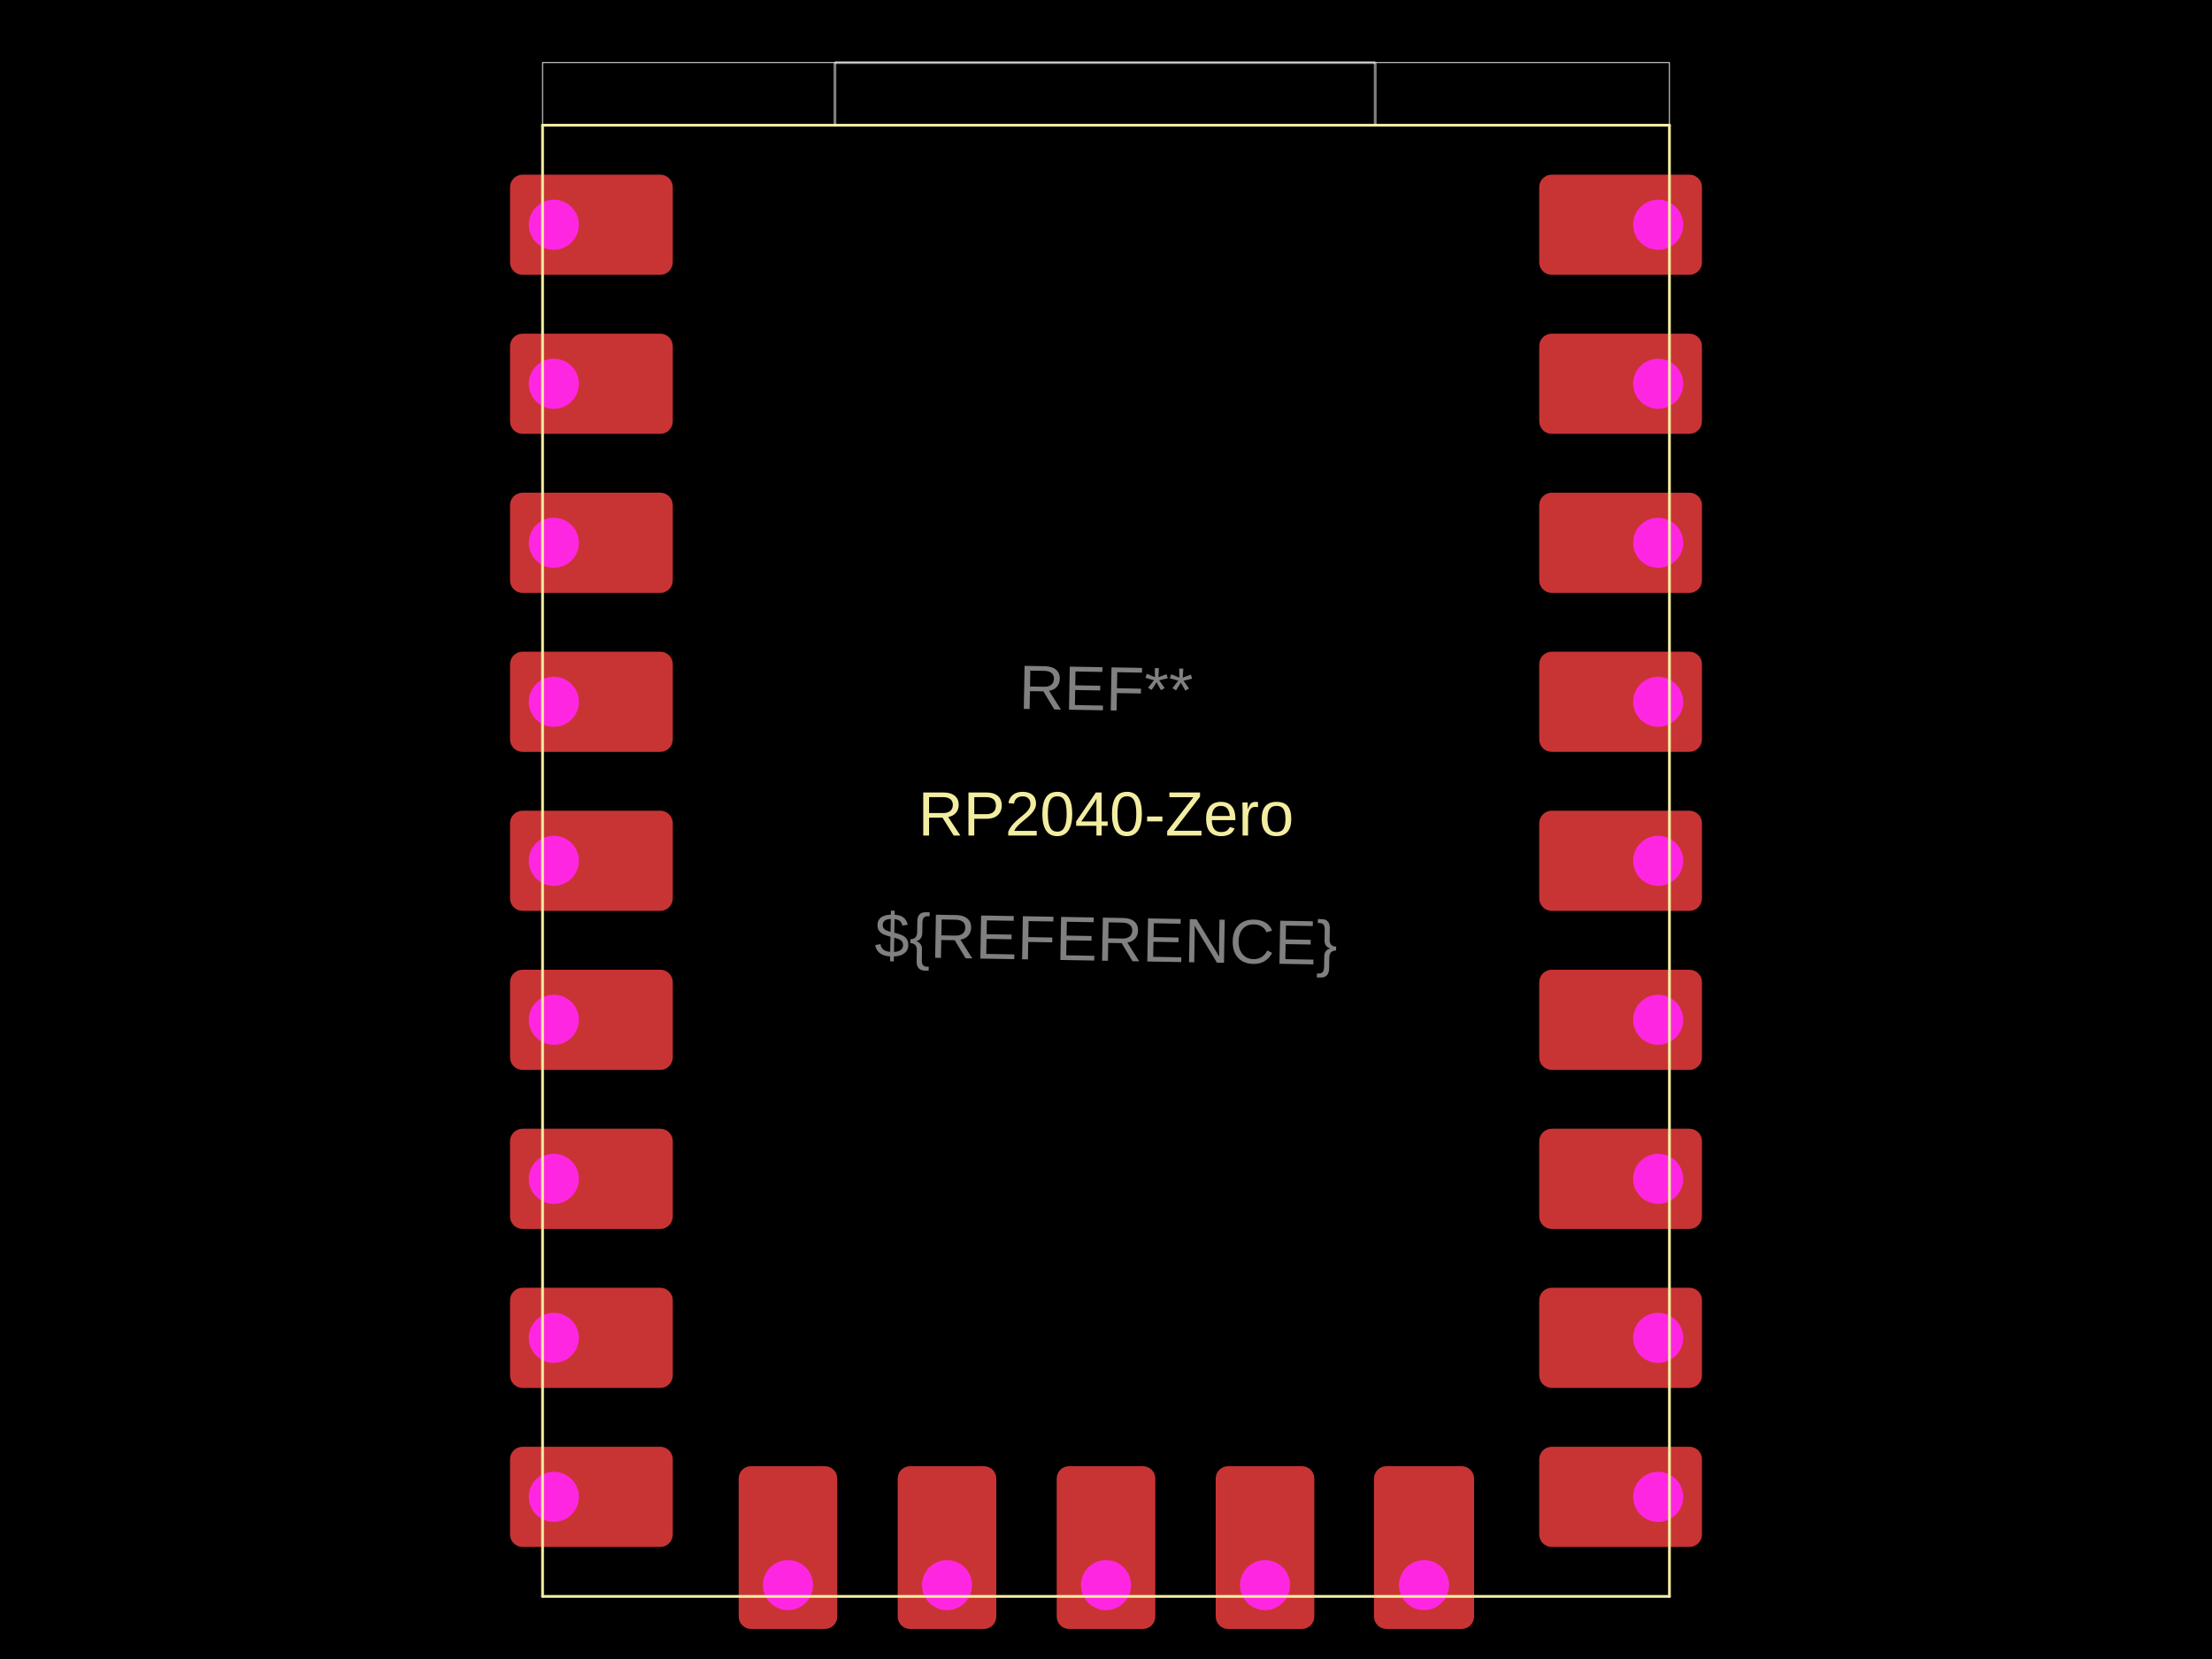
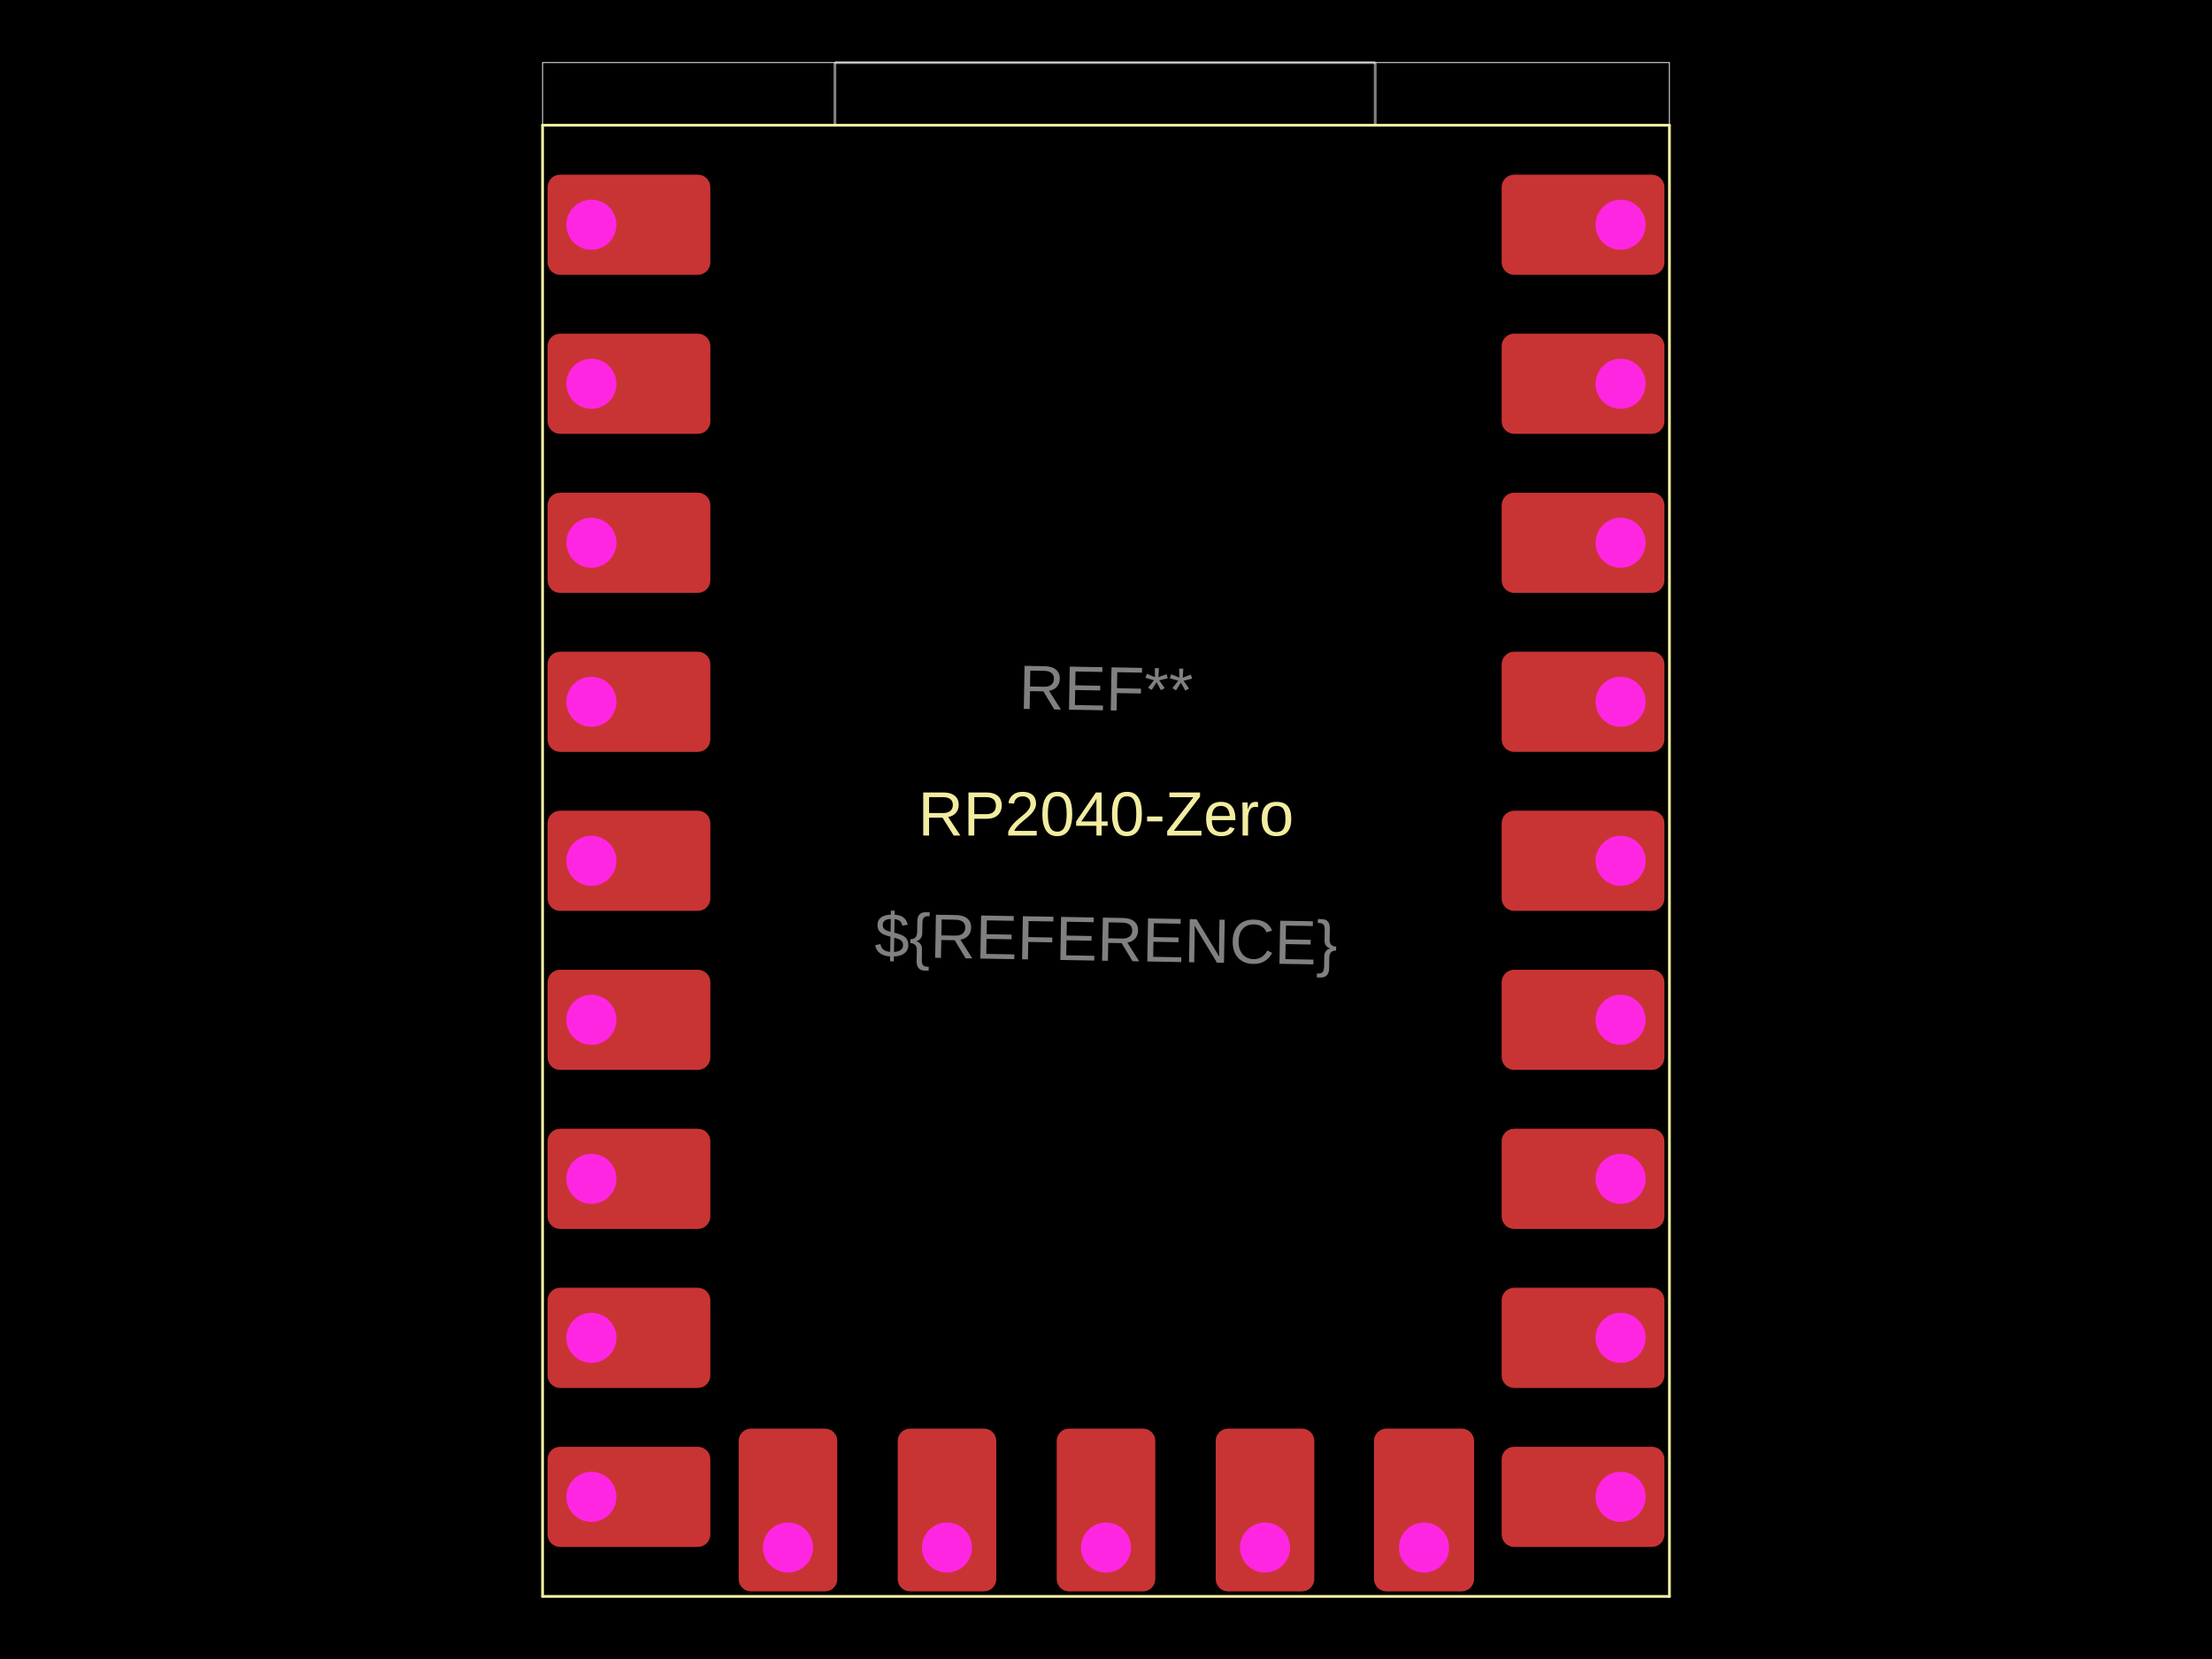
<svg xmlns="http://www.w3.org/2000/svg" width="800" height="600">
  <style />
  <rect class="boundary" x="0" y="0" fill="#000" width="800" height="600" data-type="pcb_background" data-pcb-layer="global" />
  <rect class="pcb-boundary" fill="none" stroke="#fff" stroke-width="0.3" x="196.226" y="22.642" width="407.547" height="554.717" data-type="pcb_boundary" data-pcb-layer="global" />
  <g data-type="pcb_plated_hole" data-pcb-layer="through">
-     <rect class="pcb-hole-outer-pad" fill="rgb(200, 52, 52)" x="556.679" y="63.17" width="58.868" height="36.226" rx="4.528" ry="4.528" data-type="pcb_plated_hole" data-pcb-layer="top" />
-     <circle class="pcb-hole-inner" fill="#FF26E2" cx="599.698" cy="81.283" r="9.057" data-type="pcb_plated_hole_drill" data-pcb-layer="drill" />
+     <rect class="pcb-hole-outer-pad" fill="rgb(200, 52, 52)" x="543.094" y="63.17" width="58.868" height="36.226" rx="4.528" ry="4.528" data-type="pcb_plated_hole" data-pcb-layer="top" />
+     <circle class="pcb-hole-inner" fill="#FF26E2" cx="586.113" cy="81.283" r="9.057" data-type="pcb_plated_hole_drill" data-pcb-layer="drill" />
  </g>
  <g data-type="pcb_plated_hole" data-pcb-layer="through">
-     <rect class="pcb-hole-outer-pad" fill="rgb(200, 52, 52)" x="556.679" y="120.679" width="58.868" height="36.226" rx="4.528" ry="4.528" data-type="pcb_plated_hole" data-pcb-layer="top" />
-     <circle class="pcb-hole-inner" fill="#FF26E2" cx="599.698" cy="138.792" r="9.057" data-type="pcb_plated_hole_drill" data-pcb-layer="drill" />
+     <rect class="pcb-hole-outer-pad" fill="rgb(200, 52, 52)" x="543.094" y="120.679" width="58.868" height="36.226" rx="4.528" ry="4.528" data-type="pcb_plated_hole" data-pcb-layer="top" />
+     <circle class="pcb-hole-inner" fill="#FF26E2" cx="586.113" cy="138.792" r="9.057" data-type="pcb_plated_hole_drill" data-pcb-layer="drill" />
  </g>
  <g data-type="pcb_plated_hole" data-pcb-layer="through">
-     <rect class="pcb-hole-outer-pad" fill="rgb(200, 52, 52)" x="556.679" y="178.189" width="58.868" height="36.226" rx="4.528" ry="4.528" data-type="pcb_plated_hole" data-pcb-layer="top" />
-     <circle class="pcb-hole-inner" fill="#FF26E2" cx="599.698" cy="196.302" r="9.057" data-type="pcb_plated_hole_drill" data-pcb-layer="drill" />
+     <rect class="pcb-hole-outer-pad" fill="rgb(200, 52, 52)" x="543.094" y="178.189" width="58.868" height="36.226" rx="4.528" ry="4.528" data-type="pcb_plated_hole" data-pcb-layer="top" />
+     <circle class="pcb-hole-inner" fill="#FF26E2" cx="586.113" cy="196.302" r="9.057" data-type="pcb_plated_hole_drill" data-pcb-layer="drill" />
  </g>
  <g data-type="pcb_plated_hole" data-pcb-layer="through">
-     <rect class="pcb-hole-outer-pad" fill="rgb(200, 52, 52)" x="556.679" y="235.698" width="58.868" height="36.226" rx="4.528" ry="4.528" data-type="pcb_plated_hole" data-pcb-layer="top" />
-     <circle class="pcb-hole-inner" fill="#FF26E2" cx="599.698" cy="253.811" r="9.057" data-type="pcb_plated_hole_drill" data-pcb-layer="drill" />
+     <rect class="pcb-hole-outer-pad" fill="rgb(200, 52, 52)" x="543.094" y="235.698" width="58.868" height="36.226" rx="4.528" ry="4.528" data-type="pcb_plated_hole" data-pcb-layer="top" />
+     <circle class="pcb-hole-inner" fill="#FF26E2" cx="586.113" cy="253.811" r="9.057" data-type="pcb_plated_hole_drill" data-pcb-layer="drill" />
  </g>
  <g data-type="pcb_plated_hole" data-pcb-layer="through">
-     <rect class="pcb-hole-outer-pad" fill="rgb(200, 52, 52)" x="556.679" y="293.208" width="58.868" height="36.226" rx="4.528" ry="4.528" data-type="pcb_plated_hole" data-pcb-layer="top" />
-     <circle class="pcb-hole-inner" fill="#FF26E2" cx="599.698" cy="311.321" r="9.057" data-type="pcb_plated_hole_drill" data-pcb-layer="drill" />
+     <rect class="pcb-hole-outer-pad" fill="rgb(200, 52, 52)" x="543.094" y="293.208" width="58.868" height="36.226" rx="4.528" ry="4.528" data-type="pcb_plated_hole" data-pcb-layer="top" />
+     <circle class="pcb-hole-inner" fill="#FF26E2" cx="586.113" cy="311.321" r="9.057" data-type="pcb_plated_hole_drill" data-pcb-layer="drill" />
  </g>
  <g data-type="pcb_plated_hole" data-pcb-layer="through">
-     <rect class="pcb-hole-outer-pad" fill="rgb(200, 52, 52)" x="556.679" y="350.715" width="58.868" height="36.231" rx="4.529" ry="4.529" data-type="pcb_plated_hole" data-pcb-layer="top" />
-     <circle class="pcb-hole-inner" fill="#FF26E2" cx="599.698" cy="368.83" r="9.057" data-type="pcb_plated_hole_drill" data-pcb-layer="drill" />
+     <rect class="pcb-hole-outer-pad" fill="rgb(200, 52, 52)" x="543.094" y="350.715" width="58.868" height="36.231" rx="4.529" ry="4.529" data-type="pcb_plated_hole" data-pcb-layer="top" />
+     <circle class="pcb-hole-inner" fill="#FF26E2" cx="586.113" cy="368.83" r="9.057" data-type="pcb_plated_hole_drill" data-pcb-layer="drill" />
  </g>
  <g data-type="pcb_plated_hole" data-pcb-layer="through">
-     <rect class="pcb-hole-outer-pad" fill="rgb(200, 52, 52)" x="556.679" y="408.224" width="58.868" height="36.231" rx="4.529" ry="4.529" data-type="pcb_plated_hole" data-pcb-layer="top" />
-     <circle class="pcb-hole-inner" fill="#FF26E2" cx="599.698" cy="426.34" r="9.057" data-type="pcb_plated_hole_drill" data-pcb-layer="drill" />
+     <rect class="pcb-hole-outer-pad" fill="rgb(200, 52, 52)" x="543.094" y="408.224" width="58.868" height="36.231" rx="4.529" ry="4.529" data-type="pcb_plated_hole" data-pcb-layer="top" />
+     <circle class="pcb-hole-inner" fill="#FF26E2" cx="586.113" cy="426.34" r="9.057" data-type="pcb_plated_hole_drill" data-pcb-layer="drill" />
  </g>
  <g data-type="pcb_plated_hole" data-pcb-layer="through">
-     <rect class="pcb-hole-outer-pad" fill="rgb(200, 52, 52)" x="556.679" y="465.734" width="58.868" height="36.231" rx="4.529" ry="4.529" data-type="pcb_plated_hole" data-pcb-layer="top" />
-     <circle class="pcb-hole-inner" fill="#FF26E2" cx="599.698" cy="483.849" r="9.057" data-type="pcb_plated_hole_drill" data-pcb-layer="drill" />
+     <rect class="pcb-hole-outer-pad" fill="rgb(200, 52, 52)" x="543.094" y="465.734" width="58.868" height="36.231" rx="4.529" ry="4.529" data-type="pcb_plated_hole" data-pcb-layer="top" />
+     <circle class="pcb-hole-inner" fill="#FF26E2" cx="586.113" cy="483.849" r="9.057" data-type="pcb_plated_hole_drill" data-pcb-layer="drill" />
  </g>
  <g data-type="pcb_plated_hole" data-pcb-layer="through">
-     <rect class="pcb-hole-outer-pad" fill="rgb(200, 52, 52)" x="556.679" y="523.243" width="58.868" height="36.231" rx="4.529" ry="4.529" data-type="pcb_plated_hole" data-pcb-layer="top" />
-     <circle class="pcb-hole-inner" fill="#FF26E2" cx="599.698" cy="541.358" r="9.057" data-type="pcb_plated_hole_drill" data-pcb-layer="drill" />
+     <rect class="pcb-hole-outer-pad" fill="rgb(200, 52, 52)" x="543.094" y="523.243" width="58.868" height="36.231" rx="4.529" ry="4.529" data-type="pcb_plated_hole" data-pcb-layer="top" />
+     <circle class="pcb-hole-inner" fill="#FF26E2" cx="586.113" cy="541.358" r="9.057" data-type="pcb_plated_hole_drill" data-pcb-layer="drill" />
  </g>
  <g data-type="pcb_plated_hole" data-pcb-layer="through">
-     <rect class="pcb-hole-outer-pad" fill="rgb(200, 52, 52)" x="496.906" y="530.264" width="36.226" height="58.868" rx="4.528" ry="4.528" data-type="pcb_plated_hole" data-pcb-layer="top" />
-     <circle class="pcb-hole-inner" fill="#FF26E2" cx="515.019" cy="573.283" r="9.057" data-type="pcb_plated_hole_drill" data-pcb-layer="drill" />
+     <rect class="pcb-hole-outer-pad" fill="rgb(200, 52, 52)" x="496.906" y="516.679" width="36.226" height="58.868" rx="4.528" ry="4.528" data-type="pcb_plated_hole" data-pcb-layer="top" />
+     <circle class="pcb-hole-inner" fill="#FF26E2" cx="515.019" cy="559.698" r="9.057" data-type="pcb_plated_hole_drill" data-pcb-layer="drill" />
  </g>
  <g data-type="pcb_plated_hole" data-pcb-layer="through">
-     <rect class="pcb-hole-outer-pad" fill="rgb(200, 52, 52)" x="439.682" y="530.264" width="35.656" height="58.868" rx="4.457" ry="4.457" data-type="pcb_plated_hole" data-pcb-layer="top" />
-     <circle class="pcb-hole-inner" fill="#FF26E2" cx="457.509" cy="573.283" r="9.057" data-type="pcb_plated_hole_drill" data-pcb-layer="drill" />
+     <rect class="pcb-hole-outer-pad" fill="rgb(200, 52, 52)" x="439.682" y="516.679" width="35.656" height="58.868" rx="4.457" ry="4.457" data-type="pcb_plated_hole" data-pcb-layer="top" />
+     <circle class="pcb-hole-inner" fill="#FF26E2" cx="457.509" cy="559.698" r="9.057" data-type="pcb_plated_hole_drill" data-pcb-layer="drill" />
  </g>
  <g data-type="pcb_plated_hole" data-pcb-layer="through">
-     <rect class="pcb-hole-outer-pad" fill="rgb(200, 52, 52)" x="382.172" y="530.264" width="35.656" height="58.868" rx="4.457" ry="4.457" data-type="pcb_plated_hole" data-pcb-layer="top" />
-     <circle class="pcb-hole-inner" fill="#FF26E2" cx="400" cy="573.283" r="9.057" data-type="pcb_plated_hole_drill" data-pcb-layer="drill" />
+     <rect class="pcb-hole-outer-pad" fill="rgb(200, 52, 52)" x="382.172" y="516.679" width="35.656" height="58.868" rx="4.457" ry="4.457" data-type="pcb_plated_hole" data-pcb-layer="top" />
+     <circle class="pcb-hole-inner" fill="#FF26E2" cx="400" cy="559.698" r="9.057" data-type="pcb_plated_hole_drill" data-pcb-layer="drill" />
  </g>
  <g data-type="pcb_plated_hole" data-pcb-layer="through">
-     <rect class="pcb-hole-outer-pad" fill="rgb(200, 52, 52)" x="324.663" y="530.264" width="35.656" height="58.868" rx="4.457" ry="4.457" data-type="pcb_plated_hole" data-pcb-layer="top" />
-     <circle class="pcb-hole-inner" fill="#FF26E2" cx="342.491" cy="573.283" r="9.057" data-type="pcb_plated_hole_drill" data-pcb-layer="drill" />
+     <rect class="pcb-hole-outer-pad" fill="rgb(200, 52, 52)" x="324.663" y="516.679" width="35.656" height="58.868" rx="4.457" ry="4.457" data-type="pcb_plated_hole" data-pcb-layer="top" />
+     <circle class="pcb-hole-inner" fill="#FF26E2" cx="342.491" cy="559.698" r="9.057" data-type="pcb_plated_hole_drill" data-pcb-layer="drill" />
  </g>
  <g data-type="pcb_plated_hole" data-pcb-layer="through">
-     <rect class="pcb-hole-outer-pad" fill="rgb(200, 52, 52)" x="267.153" y="530.264" width="35.656" height="58.868" rx="4.457" ry="4.457" data-type="pcb_plated_hole" data-pcb-layer="top" />
-     <circle class="pcb-hole-inner" fill="#FF26E2" cx="284.981" cy="573.283" r="9.057" data-type="pcb_plated_hole_drill" data-pcb-layer="drill" />
+     <rect class="pcb-hole-outer-pad" fill="rgb(200, 52, 52)" x="267.153" y="516.679" width="35.656" height="58.868" rx="4.457" ry="4.457" data-type="pcb_plated_hole" data-pcb-layer="top" />
+     <circle class="pcb-hole-inner" fill="#FF26E2" cx="284.981" cy="559.698" r="9.057" data-type="pcb_plated_hole_drill" data-pcb-layer="drill" />
  </g>
  <g data-type="pcb_plated_hole" data-pcb-layer="through">
-     <rect class="pcb-hole-outer-pad" fill="rgb(200, 52, 52)" x="184.453" y="523.243" width="58.868" height="36.231" rx="4.529" ry="4.529" data-type="pcb_plated_hole" data-pcb-layer="top" />
-     <circle class="pcb-hole-inner" fill="#FF26E2" cx="200.302" cy="541.358" r="9.057" data-type="pcb_plated_hole_drill" data-pcb-layer="drill" />
+     <rect class="pcb-hole-outer-pad" fill="rgb(200, 52, 52)" x="198.038" y="523.243" width="58.868" height="36.231" rx="4.529" ry="4.529" data-type="pcb_plated_hole" data-pcb-layer="top" />
+     <circle class="pcb-hole-inner" fill="#FF26E2" cx="213.887" cy="541.358" r="9.057" data-type="pcb_plated_hole_drill" data-pcb-layer="drill" />
  </g>
  <g data-type="pcb_plated_hole" data-pcb-layer="through">
-     <rect class="pcb-hole-outer-pad" fill="rgb(200, 52, 52)" x="184.453" y="465.734" width="58.868" height="36.231" rx="4.529" ry="4.529" data-type="pcb_plated_hole" data-pcb-layer="top" />
-     <circle class="pcb-hole-inner" fill="#FF26E2" cx="200.302" cy="483.849" r="9.057" data-type="pcb_plated_hole_drill" data-pcb-layer="drill" />
+     <rect class="pcb-hole-outer-pad" fill="rgb(200, 52, 52)" x="198.038" y="465.734" width="58.868" height="36.231" rx="4.529" ry="4.529" data-type="pcb_plated_hole" data-pcb-layer="top" />
+     <circle class="pcb-hole-inner" fill="#FF26E2" cx="213.887" cy="483.849" r="9.057" data-type="pcb_plated_hole_drill" data-pcb-layer="drill" />
  </g>
  <g data-type="pcb_plated_hole" data-pcb-layer="through">
-     <rect class="pcb-hole-outer-pad" fill="rgb(200, 52, 52)" x="184.453" y="408.224" width="58.868" height="36.231" rx="4.529" ry="4.529" data-type="pcb_plated_hole" data-pcb-layer="top" />
-     <circle class="pcb-hole-inner" fill="#FF26E2" cx="200.302" cy="426.34" r="9.057" data-type="pcb_plated_hole_drill" data-pcb-layer="drill" />
+     <rect class="pcb-hole-outer-pad" fill="rgb(200, 52, 52)" x="198.038" y="408.224" width="58.868" height="36.231" rx="4.529" ry="4.529" data-type="pcb_plated_hole" data-pcb-layer="top" />
+     <circle class="pcb-hole-inner" fill="#FF26E2" cx="213.887" cy="426.34" r="9.057" data-type="pcb_plated_hole_drill" data-pcb-layer="drill" />
  </g>
  <g data-type="pcb_plated_hole" data-pcb-layer="through">
-     <rect class="pcb-hole-outer-pad" fill="rgb(200, 52, 52)" x="184.453" y="350.715" width="58.868" height="36.231" rx="4.529" ry="4.529" data-type="pcb_plated_hole" data-pcb-layer="top" />
-     <circle class="pcb-hole-inner" fill="#FF26E2" cx="200.302" cy="368.83" r="9.057" data-type="pcb_plated_hole_drill" data-pcb-layer="drill" />
+     <rect class="pcb-hole-outer-pad" fill="rgb(200, 52, 52)" x="198.038" y="350.715" width="58.868" height="36.231" rx="4.529" ry="4.529" data-type="pcb_plated_hole" data-pcb-layer="top" />
+     <circle class="pcb-hole-inner" fill="#FF26E2" cx="213.887" cy="368.83" r="9.057" data-type="pcb_plated_hole_drill" data-pcb-layer="drill" />
  </g>
  <g data-type="pcb_plated_hole" data-pcb-layer="through">
-     <rect class="pcb-hole-outer-pad" fill="rgb(200, 52, 52)" x="184.453" y="63.168" width="58.868" height="36.231" rx="4.529" ry="4.529" data-type="pcb_plated_hole" data-pcb-layer="top" />
-     <circle class="pcb-hole-inner" fill="#FF26E2" cx="200.302" cy="81.283" r="9.057" data-type="pcb_plated_hole_drill" data-pcb-layer="drill" />
+     <rect class="pcb-hole-outer-pad" fill="rgb(200, 52, 52)" x="198.038" y="63.168" width="58.868" height="36.231" rx="4.529" ry="4.529" data-type="pcb_plated_hole" data-pcb-layer="top" />
+     <circle class="pcb-hole-inner" fill="#FF26E2" cx="213.887" cy="81.283" r="9.057" data-type="pcb_plated_hole_drill" data-pcb-layer="drill" />
  </g>
  <g data-type="pcb_plated_hole" data-pcb-layer="through">
-     <rect class="pcb-hole-outer-pad" fill="rgb(200, 52, 52)" x="184.453" y="120.677" width="58.868" height="36.231" rx="4.529" ry="4.529" data-type="pcb_plated_hole" data-pcb-layer="top" />
-     <circle class="pcb-hole-inner" fill="#FF26E2" cx="200.302" cy="138.792" r="9.057" data-type="pcb_plated_hole_drill" data-pcb-layer="drill" />
+     <rect class="pcb-hole-outer-pad" fill="rgb(200, 52, 52)" x="198.038" y="120.677" width="58.868" height="36.231" rx="4.529" ry="4.529" data-type="pcb_plated_hole" data-pcb-layer="top" />
+     <circle class="pcb-hole-inner" fill="#FF26E2" cx="213.887" cy="138.792" r="9.057" data-type="pcb_plated_hole_drill" data-pcb-layer="drill" />
  </g>
  <g data-type="pcb_plated_hole" data-pcb-layer="through">
-     <rect class="pcb-hole-outer-pad" fill="rgb(200, 52, 52)" x="184.453" y="178.186" width="58.868" height="36.231" rx="4.529" ry="4.529" data-type="pcb_plated_hole" data-pcb-layer="top" />
-     <circle class="pcb-hole-inner" fill="#FF26E2" cx="200.302" cy="196.302" r="9.057" data-type="pcb_plated_hole_drill" data-pcb-layer="drill" />
+     <rect class="pcb-hole-outer-pad" fill="rgb(200, 52, 52)" x="198.038" y="178.186" width="58.868" height="36.231" rx="4.529" ry="4.529" data-type="pcb_plated_hole" data-pcb-layer="top" />
+     <circle class="pcb-hole-inner" fill="#FF26E2" cx="213.887" cy="196.302" r="9.057" data-type="pcb_plated_hole_drill" data-pcb-layer="drill" />
  </g>
  <g data-type="pcb_plated_hole" data-pcb-layer="through">
-     <rect class="pcb-hole-outer-pad" fill="rgb(200, 52, 52)" x="184.453" y="293.205" width="58.868" height="36.231" rx="4.529" ry="4.529" data-type="pcb_plated_hole" data-pcb-layer="top" />
-     <circle class="pcb-hole-inner" fill="#FF26E2" cx="200.302" cy="311.321" r="9.057" data-type="pcb_plated_hole_drill" data-pcb-layer="drill" />
+     <rect class="pcb-hole-outer-pad" fill="rgb(200, 52, 52)" x="198.038" y="293.205" width="58.868" height="36.231" rx="4.529" ry="4.529" data-type="pcb_plated_hole" data-pcb-layer="top" />
+     <circle class="pcb-hole-inner" fill="#FF26E2" cx="213.887" cy="311.321" r="9.057" data-type="pcb_plated_hole_drill" data-pcb-layer="drill" />
  </g>
  <g data-type="pcb_plated_hole" data-pcb-layer="through">
-     <rect class="pcb-hole-outer-pad" fill="rgb(200, 52, 52)" x="184.453" y="235.696" width="58.868" height="36.231" rx="4.529" ry="4.529" data-type="pcb_plated_hole" data-pcb-layer="top" />
-     <circle class="pcb-hole-inner" fill="#FF26E2" cx="200.302" cy="253.811" r="9.057" data-type="pcb_plated_hole_drill" data-pcb-layer="drill" />
+     <rect class="pcb-hole-outer-pad" fill="rgb(200, 52, 52)" x="198.038" y="235.696" width="58.868" height="36.231" rx="4.529" ry="4.529" data-type="pcb_plated_hole" data-pcb-layer="top" />
+     <circle class="pcb-hole-inner" fill="#FF26E2" cx="213.887" cy="253.811" r="9.057" data-type="pcb_plated_hole_drill" data-pcb-layer="drill" />
  </g>
  <path class="pcb-silkscreen pcb-silkscreen-top" d="M 603.774 45.283 L 196.226 45.283" fill="none" stroke="#f2eda1" stroke-width="NaN" stroke-linecap="round" stroke-linejoin="round" data-pcb-component-id="pcb_component_0" data-pcb-silkscreen-path-id="pcb_silkscreen_path_0" data-type="pcb_silkscreen_path" data-pcb-layer="top" />
  <path class="pcb-silkscreen pcb-silkscreen-top" d="M 196.226 45.283 L 196.226 577.358" fill="none" stroke="#f2eda1" stroke-width="NaN" stroke-linecap="round" stroke-linejoin="round" data-pcb-component-id="pcb_component_0" data-pcb-silkscreen-path-id="pcb_silkscreen_path_1" data-type="pcb_silkscreen_path" data-pcb-layer="top" />
  <path class="pcb-silkscreen pcb-silkscreen-top" d="M 196.226 577.358 L 603.774 577.358" fill="none" stroke="#f2eda1" stroke-width="NaN" stroke-linecap="round" stroke-linejoin="round" data-pcb-component-id="pcb_component_0" data-pcb-silkscreen-path-id="pcb_silkscreen_path_2" data-type="pcb_silkscreen_path" data-pcb-layer="top" />
  <path class="pcb-silkscreen pcb-silkscreen-top" d="M 603.774 577.358 L 603.774 45.283" fill="none" stroke="#f2eda1" stroke-width="NaN" stroke-linecap="round" stroke-linejoin="round" data-pcb-component-id="pcb_component_0" data-pcb-silkscreen-path-id="pcb_silkscreen_path_3" data-type="pcb_silkscreen_path" data-pcb-layer="top" />
  <text x="0" y="0" dx="0" dy="0" fill="#f2eda1" font-family="Arial, sans-serif" font-size="22.642" text-anchor="middle" dominant-baseline="central" transform="matrix(1,0,0,1,400,294.3396)" class="pcb-silkscreen-text pcb-silkscreen-top" data-pcb-silkscreen-text-id="pcb_component_0" stroke="none" data-type="pcb_silkscreen_text" data-pcb-layer="top">RP2040-Zero</text>
  <path class="pcb-fabrication-note-path" stroke="rgba(255,255,255,0.5)" fill="none" d="M 301.962 22.642 L 301.962 45.283" stroke-width="NaN" data-pcb-component-id="pcb_component_0" data-pcb-fabrication-note-path-id="undefined" data-type="pcb_fabrication_note_path" data-pcb-layer="overlay" />
  <path class="pcb-fabrication-note-path" stroke="rgba(255,255,255,0.5)" fill="none" d="M 497.358 22.642 L 497.358 45.283" stroke-width="NaN" data-pcb-component-id="pcb_component_0" data-pcb-fabrication-note-path-id="undefined" data-type="pcb_fabrication_note_path" data-pcb-layer="overlay" />
  <path class="pcb-fabrication-note-path" stroke="rgba(255,255,255,0.5)" fill="none" d="M 301.962 22.642 L 497.358 22.642" stroke-width="NaN" data-pcb-component-id="pcb_component_0" data-pcb-fabrication-note-path-id="undefined" data-type="pcb_fabrication_note_path" data-pcb-layer="overlay" />
  <text x="0" y="0" font-family="Arial, sans-serif" font-size="22.642" text-anchor="middle" dominant-baseline="central" transform="matrix(0.9998477,0.01745241,-0.01745241,0.9998477,400,249.0566)" class="pcb-fabrication-note-text" fill="rgba(255,255,255,0.5)" data-type="pcb_fabrication_note_text" data-pcb-layer="overlay">REF**</text>
  <text x="0" y="0" font-family="Arial, sans-serif" font-size="22.642" text-anchor="middle" dominant-baseline="central" transform="matrix(0.9998477,0.01745241,-0.01745241,0.9998477,400,339.6226)" class="pcb-fabrication-note-text" fill="rgba(255,255,255,0.5)" data-type="pcb_fabrication_note_text" data-pcb-layer="overlay">${REFERENCE}</text>
</svg>
